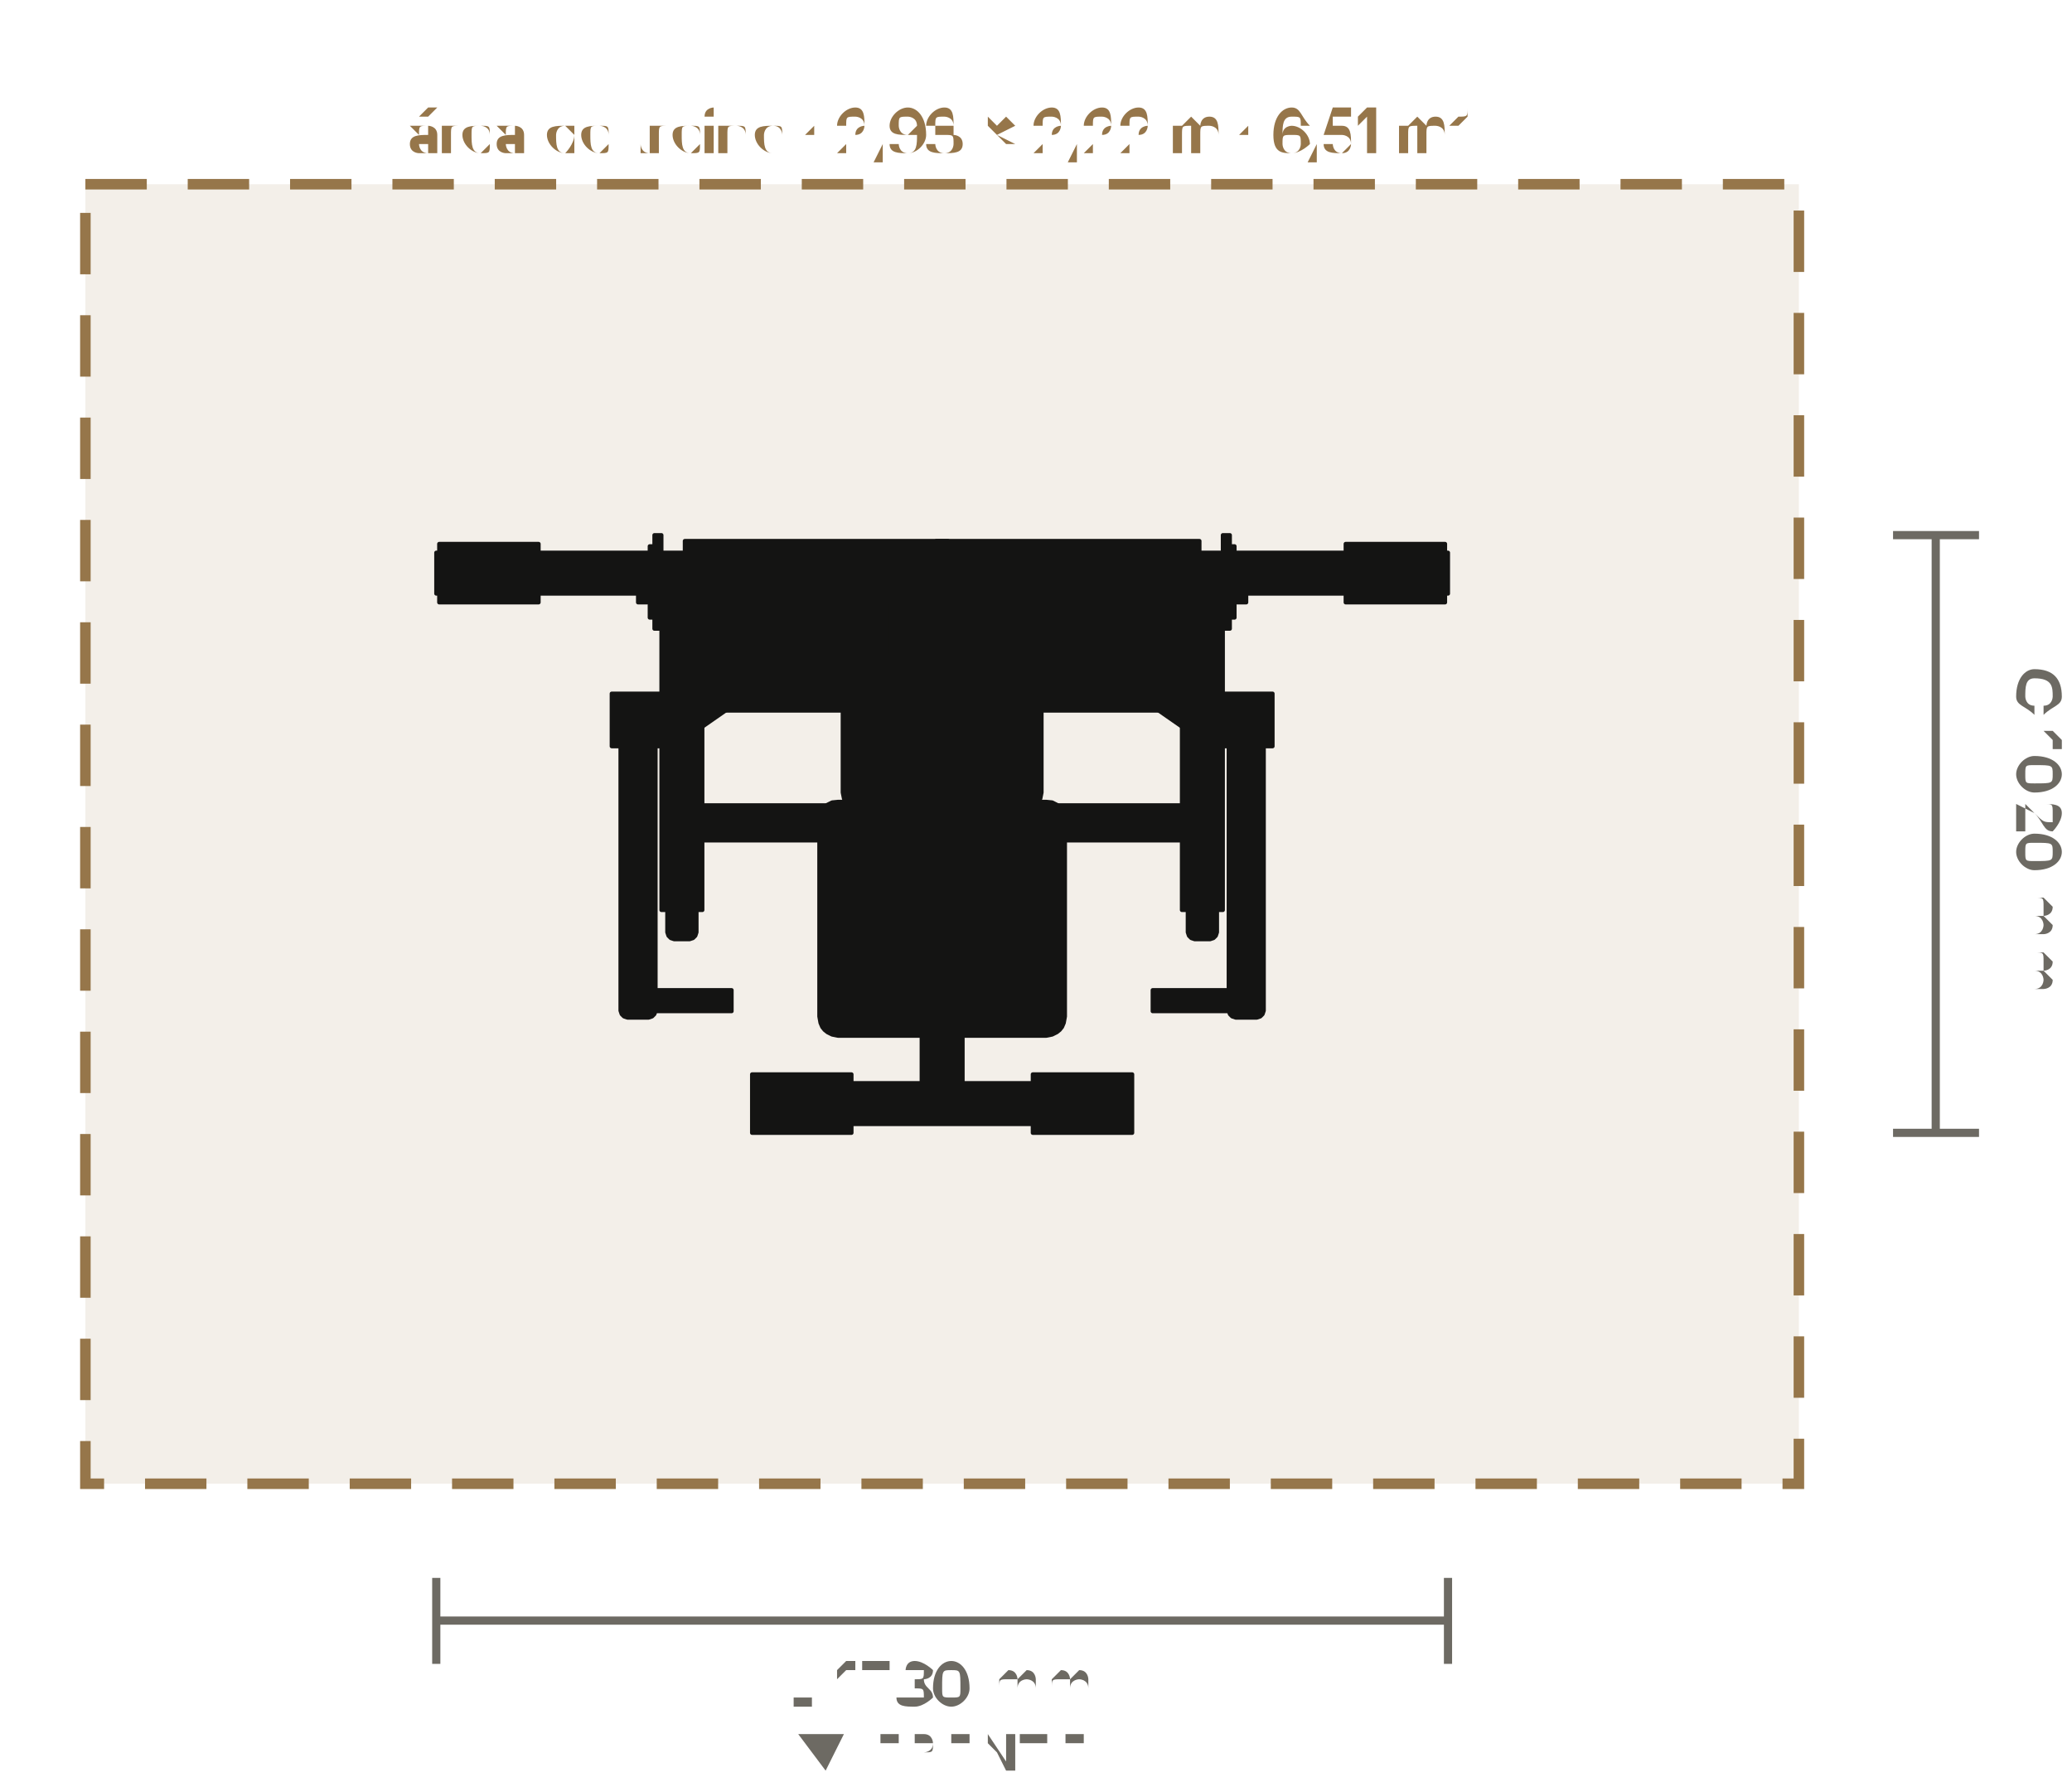
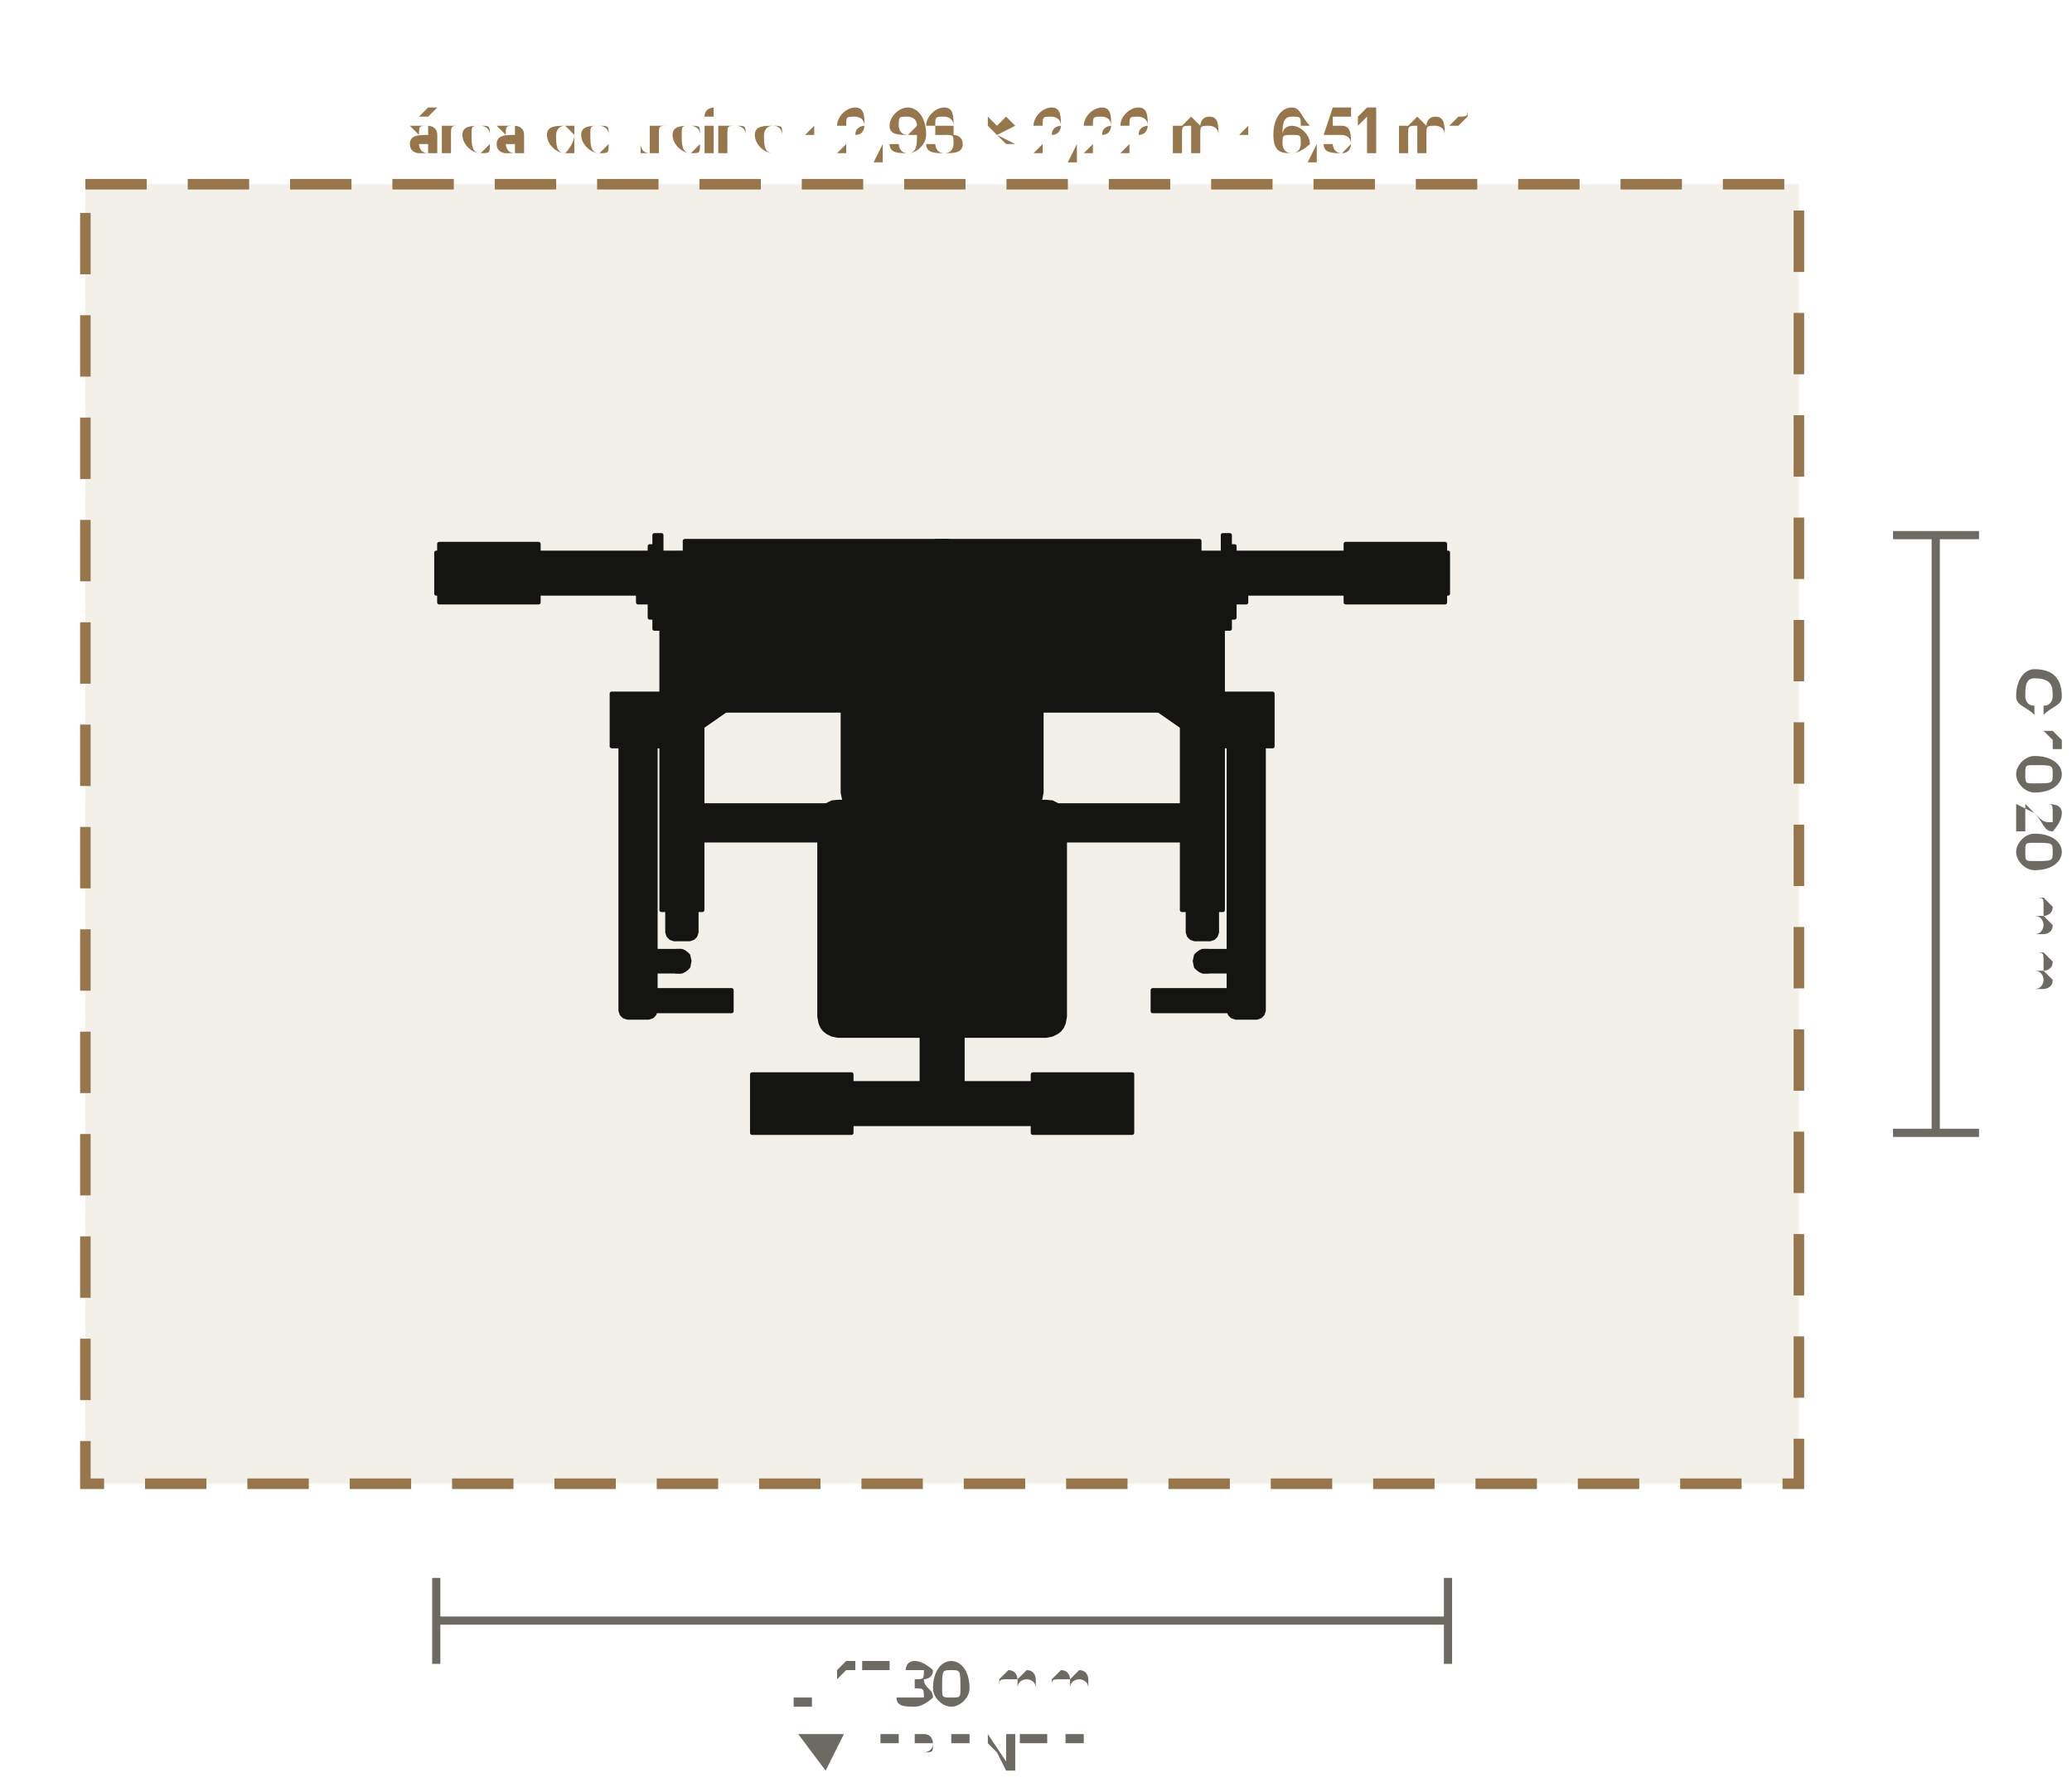
<svg xmlns="http://www.w3.org/2000/svg" viewBox="-1.611 -1.426 3.543 3.046" role="img" aria-label="Planta do Supino Iso-Lateral (LD-B023): 1730 × 1022 mm, com 60 cm de área de treino em volta" data-equipment="LD-B023" data-unit="m">
  <rect class="eq-zone" x="-1.465" y="-1.111" width="2.93" height="2.222" style="fill:#96764a;fill-opacity:.12;stroke:#96764a;stroke-width:0.018;stroke-dasharray:0.105 0.07" />
  <text class="eq-zone-label" x="0" y="-1.164" style="font-family:Barlow,Inter,Arial,sans-serif;font-size:0.1px;fill:#96764a;text-anchor:middle">área de treino · 2,93 × 2,22 m · 6,51 m²</text>
  <g class="eq-parts">
    <polygon class="eq-part" points="-0.865,-0.481 0.865,-0.481 0.865,-0.411 -0.865,-0.411" style="fill:#141413;stroke:#141413;stroke-width:0.007;stroke-linejoin:round" />
    <polygon class="eq-part" points="-0.035,-0.446 0.035,-0.446 0.035,0.461 -0.035,0.461" style="fill:#141413;stroke:#141413;stroke-width:0.007;stroke-linejoin:round" />
    <polygon class="eq-part" points="-0.3,0.426 0.3,0.426 0.3,0.496 -0.3,0.496" style="fill:#141413;stroke:#141413;stroke-width:0.007;stroke-linejoin:round" />
    <polygon class="eq-part" points="-0.86,-0.496 -0.69,-0.496 -0.69,-0.396 -0.86,-0.396" style="fill:#141413;stroke:#141413;stroke-width:0.007;stroke-linejoin:round" />
    <polygon class="eq-part" points="-0.325,0.411 -0.155,0.411 -0.155,0.511 -0.325,0.511" style="fill:#141413;stroke:#141413;stroke-width:0.007;stroke-linejoin:round" />
    <polygon class="eq-part" points="0.69,-0.496 0.86,-0.496 0.86,-0.396 0.69,-0.396" style="fill:#141413;stroke:#141413;stroke-width:0.007;stroke-linejoin:round" />
    <polygon class="eq-part" points="0.155,0.411 0.325,0.411 0.325,0.511 0.155,0.511" style="fill:#141413;stroke:#141413;stroke-width:0.007;stroke-linejoin:round" />
    <polygon class="eq-part" points="-0.415,-0.476 -0.385,-0.476 -0.385,-0.236 -0.415,-0.236" style="fill:#141413;stroke:#141413;stroke-width:0.007;stroke-linejoin:round" />
    <polygon class="eq-part" points="-0.045,-0.476 -0.015,-0.476 -0.015,-0.236 -0.045,-0.236" style="fill:#141413;stroke:#141413;stroke-width:0.007;stroke-linejoin:round" />
    <polygon class="eq-part" points="-0.415,-0.476 -0.015,-0.476 -0.015,-0.236 -0.415,-0.236" style="fill:#141413;stroke:#141413;stroke-width:0.007;stroke-linejoin:round" />
    <polygon class="eq-part" points="-0.415,-0.476 -0.015,-0.476 -0.015,-0.236 -0.415,-0.236" style="fill:#141413;stroke:#141413;stroke-width:0.007;stroke-linejoin:round" />
    <polygon class="eq-part" points="-0.44,-0.501 0.01,-0.501 0.01,-0.211 -0.44,-0.211" style="fill:#141413;stroke:#141413;stroke-width:0.007;stroke-linejoin:round" />
    <polygon class="eq-part" points="-0.295,-0.236 -0.135,-0.236 -0.135,-0.232 -0.295,-0.232" style="fill:#141413;stroke:#141413;stroke-width:0.007;stroke-linejoin:round" />
    <polygon class="eq-part" points="-0.305,-0.356 -0.305,-0.358 -0.304,-0.361 -0.302,-0.363 -0.3,-0.365 -0.298,-0.366 -0.295,-0.366 -0.292,-0.366 -0.29,-0.365 -0.288,-0.363 -0.286,-0.361 -0.285,-0.358 -0.285,-0.356 -0.285,-0.353 -0.286,-0.351 -0.288,-0.349 -0.29,-0.347 -0.292,-0.346 -0.295,-0.346 -0.298,-0.346 -0.3,-0.347 -0.302,-0.349 -0.304,-0.351 -0.305,-0.353" style="fill:#141413;stroke:#141413;stroke-width:0.007;stroke-linejoin:round" />
    <polygon class="eq-part" points="-0.145,-0.356 -0.145,-0.358 -0.144,-0.361 -0.142,-0.363 -0.14,-0.365 -0.138,-0.366 -0.135,-0.366 -0.132,-0.366 -0.13,-0.365 -0.128,-0.363 -0.126,-0.361 -0.125,-0.358 -0.125,-0.356 -0.125,-0.353 -0.126,-0.351 -0.128,-0.349 -0.13,-0.347 -0.132,-0.346 -0.135,-0.346 -0.138,-0.346 -0.14,-0.347 -0.142,-0.349 -0.144,-0.351 -0.145,-0.353" style="fill:#141413;stroke:#141413;stroke-width:0.007;stroke-linejoin:round" />
    <polygon class="eq-part" points="-0.345,-0.436 -0.085,-0.436 -0.085,-0.276 -0.345,-0.276" style="fill:#141413;stroke:#141413;stroke-width:0.007;stroke-linejoin:round" />
    <polygon class="eq-part" points="-0.345,-0.436 -0.085,-0.436 -0.085,-0.276 -0.345,-0.276" style="fill:#141413;stroke:#141413;stroke-width:0.007;stroke-linejoin:round" />
    <polygon class="eq-part" points="-0.219,-0.356 -0.219,-0.357 -0.218,-0.358 -0.218,-0.359 -0.217,-0.359 -0.216,-0.36 -0.215,-0.36 -0.214,-0.36 -0.213,-0.359 -0.212,-0.359 -0.211,-0.358 -0.211,-0.357 -0.211,-0.356 -0.211,-0.355 -0.211,-0.354 -0.212,-0.353 -0.213,-0.352 -0.214,-0.352 -0.215,-0.352 -0.216,-0.352 -0.217,-0.352 -0.218,-0.353 -0.218,-0.354 -0.219,-0.355" style="fill:#141413;stroke:#141413;stroke-width:0.007;stroke-linejoin:round" />
    <polygon class="eq-part" points="-0.335,-0.421 -0.095,-0.421 -0.095,-0.291 -0.335,-0.291" style="fill:#141413;stroke:#141413;stroke-width:0.007;stroke-linejoin:round" />
    <polygon class="eq-part" points="-0.335,-0.421 -0.095,-0.421 -0.095,-0.291 -0.335,-0.291" style="fill:#141413;stroke:#141413;stroke-width:0.007;stroke-linejoin:round" />
    <polygon class="eq-part" points="-0.335,-0.421 -0.095,-0.421 -0.095,-0.291 -0.335,-0.291" style="fill:#141413;stroke:#141413;stroke-width:0.007;stroke-linejoin:round" />
    <polygon class="eq-part" points="-0.335,-0.421 -0.095,-0.421 -0.095,-0.291 -0.335,-0.291" style="fill:#141413;stroke:#141413;stroke-width:0.007;stroke-linejoin:round" />
    <polygon class="eq-part" points="-0.335,-0.421 -0.095,-0.421 -0.095,-0.291 -0.335,-0.291" style="fill:#141413;stroke:#141413;stroke-width:0.007;stroke-linejoin:round" />
    <polygon class="eq-part" points="-0.335,-0.421 -0.095,-0.421 -0.095,-0.291 -0.335,-0.291" style="fill:#141413;stroke:#141413;stroke-width:0.007;stroke-linejoin:round" />
    <polygon class="eq-part" points="-0.335,-0.421 -0.095,-0.421 -0.095,-0.291 -0.335,-0.291" style="fill:#141413;stroke:#141413;stroke-width:0.007;stroke-linejoin:round" />
    <polygon class="eq-part" points="-0.335,-0.421 -0.095,-0.421 -0.095,-0.291 -0.335,-0.291" style="fill:#141413;stroke:#141413;stroke-width:0.007;stroke-linejoin:round" />
    <polygon class="eq-part" points="-0.335,-0.421 -0.095,-0.421 -0.095,-0.291 -0.335,-0.291" style="fill:#141413;stroke:#141413;stroke-width:0.007;stroke-linejoin:round" />
    <polygon class="eq-part" points="-0.221,-0.356 -0.221,-0.357 -0.22,-0.359 -0.219,-0.36 -0.218,-0.361 -0.217,-0.362 -0.215,-0.362 -0.213,-0.362 -0.212,-0.361 -0.211,-0.36 -0.21,-0.359 -0.209,-0.357 -0.209,-0.356 -0.209,-0.354 -0.21,-0.353 -0.211,-0.352 -0.212,-0.351 -0.213,-0.35 -0.215,-0.35 -0.217,-0.35 -0.218,-0.351 -0.219,-0.352 -0.22,-0.353 -0.221,-0.354" style="fill:#141413;stroke:#141413;stroke-width:0.007;stroke-linejoin:round" />
    <polygon class="eq-part" points="-0.221,-0.311 -0.209,-0.311 -0.209,-0.241 -0.221,-0.241" style="fill:#141413;stroke:#141413;stroke-width:0.007;stroke-linejoin:round" />
    <polygon class="eq-part" points="-0.385,-0.476 -0.045,-0.476 -0.045,-0.464 -0.385,-0.464" style="fill:#141413;stroke:#141413;stroke-width:0.007;stroke-linejoin:round" />
    <polygon class="eq-part" points="0.015,-0.476 0.045,-0.476 0.045,-0.236 0.015,-0.236" style="fill:#141413;stroke:#141413;stroke-width:0.007;stroke-linejoin:round" />
    <polygon class="eq-part" points="0.385,-0.476 0.415,-0.476 0.415,-0.236 0.385,-0.236" style="fill:#141413;stroke:#141413;stroke-width:0.007;stroke-linejoin:round" />
    <polygon class="eq-part" points="0.015,-0.476 0.415,-0.476 0.415,-0.236 0.015,-0.236" style="fill:#141413;stroke:#141413;stroke-width:0.007;stroke-linejoin:round" />
    <polygon class="eq-part" points="0.015,-0.476 0.415,-0.476 0.415,-0.236 0.015,-0.236" style="fill:#141413;stroke:#141413;stroke-width:0.007;stroke-linejoin:round" />
    <polygon class="eq-part" points="-0.01,-0.501 0.44,-0.501 0.44,-0.211 -0.01,-0.211" style="fill:#141413;stroke:#141413;stroke-width:0.007;stroke-linejoin:round" />
    <polygon class="eq-part" points="0.135,-0.236 0.295,-0.236 0.295,-0.232 0.135,-0.232" style="fill:#141413;stroke:#141413;stroke-width:0.007;stroke-linejoin:round" />
    <polygon class="eq-part" points="0.125,-0.356 0.125,-0.358 0.126,-0.361 0.128,-0.363 0.13,-0.365 0.132,-0.366 0.135,-0.366 0.138,-0.366 0.14,-0.365 0.142,-0.363 0.144,-0.361 0.145,-0.358 0.145,-0.356 0.145,-0.353 0.144,-0.351 0.142,-0.349 0.14,-0.347 0.138,-0.346 0.135,-0.346 0.132,-0.346 0.13,-0.347 0.128,-0.349 0.126,-0.351 0.125,-0.353" style="fill:#141413;stroke:#141413;stroke-width:0.007;stroke-linejoin:round" />
    <polygon class="eq-part" points="0.285,-0.356 0.285,-0.358 0.286,-0.361 0.288,-0.363 0.29,-0.365 0.292,-0.366 0.295,-0.366 0.298,-0.366 0.3,-0.365 0.302,-0.363 0.304,-0.361 0.305,-0.358 0.305,-0.356 0.305,-0.353 0.304,-0.351 0.302,-0.349 0.3,-0.347 0.298,-0.346 0.295,-0.346 0.292,-0.346 0.29,-0.347 0.288,-0.349 0.286,-0.351 0.285,-0.353" style="fill:#141413;stroke:#141413;stroke-width:0.007;stroke-linejoin:round" />
    <polygon class="eq-part" points="0.085,-0.436 0.345,-0.436 0.345,-0.276 0.085,-0.276" style="fill:#141413;stroke:#141413;stroke-width:0.007;stroke-linejoin:round" />
    <polygon class="eq-part" points="0.085,-0.436 0.345,-0.436 0.345,-0.276 0.085,-0.276" style="fill:#141413;stroke:#141413;stroke-width:0.007;stroke-linejoin:round" />
    <polygon class="eq-part" points="0.211,-0.356 0.211,-0.357 0.211,-0.358 0.212,-0.359 0.213,-0.359 0.214,-0.36 0.215,-0.36 0.216,-0.36 0.217,-0.359 0.218,-0.359 0.218,-0.358 0.219,-0.357 0.219,-0.356 0.219,-0.355 0.218,-0.354 0.218,-0.353 0.217,-0.352 0.216,-0.352 0.215,-0.352 0.214,-0.352 0.213,-0.352 0.212,-0.353 0.211,-0.354 0.211,-0.355" style="fill:#141413;stroke:#141413;stroke-width:0.007;stroke-linejoin:round" />
    <polygon class="eq-part" points="0.095,-0.421 0.335,-0.421 0.335,-0.291 0.095,-0.291" style="fill:#141413;stroke:#141413;stroke-width:0.007;stroke-linejoin:round" />
    <polygon class="eq-part" points="0.095,-0.421 0.335,-0.421 0.335,-0.291 0.095,-0.291" style="fill:#141413;stroke:#141413;stroke-width:0.007;stroke-linejoin:round" />
    <polygon class="eq-part" points="0.095,-0.421 0.335,-0.421 0.335,-0.291 0.095,-0.291" style="fill:#141413;stroke:#141413;stroke-width:0.007;stroke-linejoin:round" />
    <polygon class="eq-part" points="0.095,-0.421 0.335,-0.421 0.335,-0.291 0.095,-0.291" style="fill:#141413;stroke:#141413;stroke-width:0.007;stroke-linejoin:round" />
    <polygon class="eq-part" points="0.095,-0.421 0.335,-0.421 0.335,-0.291 0.095,-0.291" style="fill:#141413;stroke:#141413;stroke-width:0.007;stroke-linejoin:round" />
    <polygon class="eq-part" points="0.095,-0.421 0.335,-0.421 0.335,-0.291 0.095,-0.291" style="fill:#141413;stroke:#141413;stroke-width:0.007;stroke-linejoin:round" />
    <polygon class="eq-part" points="0.095,-0.421 0.335,-0.421 0.335,-0.291 0.095,-0.291" style="fill:#141413;stroke:#141413;stroke-width:0.007;stroke-linejoin:round" />
    <polygon class="eq-part" points="0.095,-0.421 0.335,-0.421 0.335,-0.291 0.095,-0.291" style="fill:#141413;stroke:#141413;stroke-width:0.007;stroke-linejoin:round" />
    <polygon class="eq-part" points="0.095,-0.421 0.335,-0.421 0.335,-0.291 0.095,-0.291" style="fill:#141413;stroke:#141413;stroke-width:0.007;stroke-linejoin:round" />
    <polygon class="eq-part" points="0.209,-0.356 0.209,-0.357 0.21,-0.359 0.211,-0.36 0.212,-0.361 0.213,-0.362 0.215,-0.362 0.217,-0.362 0.218,-0.361 0.219,-0.36 0.22,-0.359 0.221,-0.357 0.221,-0.356 0.221,-0.354 0.22,-0.353 0.219,-0.352 0.218,-0.351 0.217,-0.35 0.215,-0.35 0.213,-0.35 0.212,-0.351 0.211,-0.352 0.21,-0.353 0.209,-0.354" style="fill:#141413;stroke:#141413;stroke-width:0.007;stroke-linejoin:round" />
    <polygon class="eq-part" points="0.209,-0.311 0.221,-0.311 0.221,-0.241 0.209,-0.241" style="fill:#141413;stroke:#141413;stroke-width:0.007;stroke-linejoin:round" />
    <polygon class="eq-part" points="0.045,-0.476 0.385,-0.476 0.385,-0.464 0.045,-0.464" style="fill:#141413;stroke:#141413;stroke-width:0.007;stroke-linejoin:round" />
    <polygon class="eq-part" points="-0.035,0.122 -0.035,0.119 -0.033,0.116 -0.032,0.113 -0.029,0.111 -0.026,0.11 -0.023,0.11 0.023,0.11 0.026,0.11 0.029,0.111 0.032,0.113 0.033,0.116 0.035,0.119 0.035,0.122 0.035,0.168 0.035,0.171 0.033,0.174 0.032,0.176 0.029,0.178 0.026,0.179 0.023,0.18 -0.023,0.18 -0.026,0.179 -0.029,0.178 -0.032,0.176 -0.033,0.174 -0.035,0.171 -0.035,0.168" style="fill:#141413;stroke:#141413;stroke-width:0.007;stroke-linejoin:round" />
    <polygon class="eq-part" points="0.035,0.122 0.047,0.122 0.047,0.167 0.035,0.167" style="fill:#141413;stroke:#141413;stroke-width:0.007;stroke-linejoin:round" />
    <polygon class="eq-part" points="0.033,0.145 0.033,0.143 0.033,0.141 0.033,0.14 0.034,0.139 0.034,0.138 0.035,0.138 0.115,0.138 0.116,0.138 0.116,0.139 0.117,0.14 0.117,0.141 0.117,0.143 0.117,0.145 0.117,0.146 0.117,0.148 0.117,0.15 0.116,0.151 0.116,0.151 0.115,0.152 0.035,0.152 0.034,0.151 0.034,0.151 0.033,0.15 0.033,0.148 0.033,0.146" style="fill:#141413;stroke:#141413;stroke-width:0.007;stroke-linejoin:round" />
    <polygon class="eq-part" points="-0.21,-0.023 -0.208,-0.033 -0.205,-0.041 -0.201,-0.046 -0.196,-0.05 -0.188,-0.054 -0.178,-0.055 0.178,-0.055 0.188,-0.054 0.196,-0.05 0.201,-0.046 0.205,-0.041 0.208,-0.033 0.21,-0.023 0.21,0.312 0.208,0.323 0.205,0.33 0.201,0.335 0.196,0.339 0.188,0.343 0.178,0.345 -0.178,0.345 -0.188,0.343 -0.196,0.339 -0.201,0.335 -0.205,0.33 -0.208,0.323 -0.21,0.312" style="fill:#141413;stroke:#141413;stroke-width:0.007;stroke-linejoin:round" />
    <polygon class="eq-part" points="-0.17,-0.208 -0.168,-0.218 -0.165,-0.226 -0.161,-0.231 -0.16,-0.232 -0.155,-0.235 -0.147,-0.239 -0.138,-0.24 0.138,-0.24 0.147,-0.239 0.155,-0.235 0.16,-0.232 0.161,-0.231 0.165,-0.226 0.168,-0.218 0.17,-0.208 0.17,-0.071 0.168,-0.061 0.165,-0.053 0.161,-0.049 0.16,-0.048 0.155,-0.044 0.147,-0.041 0.138,-0.039 -0.138,-0.039 -0.147,-0.041 -0.155,-0.044 -0.16,-0.048 -0.161,-0.049 -0.165,-0.053 -0.168,-0.061 -0.17,-0.071" style="fill:#141413;stroke:#141413;stroke-width:0.007;stroke-linejoin:round" />
    <polygon class="eq-part" points="-0.03,-0.249 -0.028,-0.255 -0.024,-0.259 -0.018,-0.261 0.018,-0.261 0.024,-0.259 0.028,-0.255 0.03,-0.249 0.03,-0.117 0.028,-0.111 0.024,-0.107 0.018,-0.105 -0.018,-0.105 -0.024,-0.107 -0.028,-0.111 -0.03,-0.117" style="fill:#141413;stroke:#141413;stroke-width:0.007;stroke-linejoin:round" />
    <polygon class="eq-part" points="0.475,-0.24 0.565,-0.24 0.565,-0.15 0.475,-0.15" style="fill:#141413;stroke:#141413;stroke-width:0.007;stroke-linejoin:round" />
    <polygon class="eq-part" points="0.49,-0.206 0.492,-0.21 0.496,-0.213 0.502,-0.214 0.538,-0.214 0.544,-0.213 0.548,-0.21 0.55,-0.206 0.55,0.302 0.548,0.308 0.544,0.312 0.538,0.314 0.502,0.314 0.496,0.312 0.492,0.308 0.49,0.302" style="fill:#141413;stroke:#141413;stroke-width:0.007;stroke-linejoin:round" />
    <polygon class="eq-part" points="0.36,0.267 0.52,0.267 0.52,0.303 0.36,0.303" style="fill:#141413;stroke:#141413;stroke-width:0.007;stroke-linejoin:round" />
+     <polygon class="eq-part" points="0.445,0.208 0.445,0.206 0.446,0.204 0.446,0.203 0.446,0.201 0.447,0.2 0.448,0.2 0.522,0.2 0.523,0.2 0.524,0.201 0.524,0.203 0.524,0.204 0.525,0.206 0.525,0.208 0.525,0.227 0.525,0.229 0.524,0.231 0.524,0.233 0.524,0.234 0.523,0.235 0.522,0.235 0.448,0.235 0.447,0.235 0.446,0.234 0.446,0.233 0.446,0.231 0.445,0.229 0.445,0.227" style="fill:#141413;stroke:#141413;stroke-width:0.007;stroke-linejoin:round" />
+     <polygon class="eq-part" points="0.432,0.217 0.433,0.213 0.434,0.208 0.437,0.205 0.441,0.202 0.445,0.2 0.45,0.2 0.455,0.2 0.459,0.202 0.463,0.205 0.466,0.208 0.467,0.213 0.468,0.217 0.467,0.222 0.466,0.227 0.463,0.23 0.459,0.233 0.455,0.235 0.45,0.235 0.445,0.235 0.441,0.233 0.437,0.23 0.434,0.227 0.433,0.222" style="fill:#141413;stroke:#141413;stroke-width:0.007;stroke-linejoin:round" />
    <polygon class="eq-part" points="-0.565,-0.24 -0.475,-0.24 -0.475,-0.15 -0.565,-0.15" style="fill:#141413;stroke:#141413;stroke-width:0.007;stroke-linejoin:round" />
    <polygon class="eq-part" points="-0.55,-0.206 -0.548,-0.21 -0.544,-0.213 -0.538,-0.214 -0.502,-0.214 -0.496,-0.213 -0.492,-0.21 -0.49,-0.206 -0.49,0.302 -0.492,0.308 -0.496,0.312 -0.502,0.314 -0.538,0.314 -0.544,0.312 -0.548,0.308 -0.55,0.302" style="fill:#141413;stroke:#141413;stroke-width:0.007;stroke-linejoin:round" />
    <polygon class="eq-part" points="-0.52,0.267 -0.36,0.267 -0.36,0.303 -0.52,0.303" style="fill:#141413;stroke:#141413;stroke-width:0.007;stroke-linejoin:round" />
+     <polygon class="eq-part" points="-0.525,0.208 -0.525,0.206 -0.524,0.204 -0.524,0.203 -0.524,0.201 -0.523,0.2 -0.522,0.2 -0.448,0.2 -0.447,0.2 -0.446,0.201 -0.446,0.203 -0.446,0.204 -0.445,0.206 -0.445,0.208 -0.445,0.227 -0.445,0.229 -0.446,0.231 -0.446,0.233 -0.446,0.234 -0.447,0.235 -0.448,0.235 -0.522,0.235 -0.523,0.235 -0.524,0.234 -0.524,0.233 -0.524,0.231 -0.525,0.229 -0.525,0.227" style="fill:#141413;stroke:#141413;stroke-width:0.007;stroke-linejoin:round" />
+     <polygon class="eq-part" points="-0.468,0.217 -0.467,0.213 -0.466,0.208 -0.463,0.205 -0.459,0.202 -0.455,0.2 -0.45,0.2 -0.445,0.2 -0.441,0.202 -0.437,0.205 -0.434,0.208 -0.433,0.213 -0.432,0.217 -0.433,0.222 -0.434,0.227 -0.437,0.23 -0.441,0.233 -0.445,0.235 -0.45,0.235 -0.455,0.235 -0.459,0.233 -0.463,0.23 -0.466,0.227 -0.467,0.222" style="fill:#141413;stroke:#141413;stroke-width:0.007;stroke-linejoin:round" />
    <polygon class="eq-part" points="0.42,-0.057 0.422,-0.063 0.426,-0.067 0.432,-0.069 0.458,-0.069 0.464,-0.067 0.468,-0.063 0.47,-0.057 0.47,0.168 0.468,0.174 0.464,0.178 0.458,0.18 0.432,0.18 0.426,0.178 0.422,0.174 0.42,0.168" style="fill:#141413;stroke:#141413;stroke-width:0.007;stroke-linejoin:round" />
    <polygon class="eq-part" points="0.42,-0.469 0.422,-0.474 0.426,-0.479 0.432,-0.48 0.458,-0.48 0.464,-0.479 0.468,-0.474 0.47,-0.469 0.47,-0.241 0.468,-0.235 0.464,-0.23 0.458,-0.229 0.432,-0.229 0.426,-0.23 0.422,-0.235 0.42,-0.241" style="fill:#141413;stroke:#141413;stroke-width:0.007;stroke-linejoin:round" />
    <polygon class="eq-part" points="0.42,-0.279 0.47,-0.279 0.47,-0.019 0.42,-0.019" style="fill:#141413;stroke:#141413;stroke-width:0.007;stroke-linejoin:round" />
    <polygon class="eq-part" points="0.42,-0.329 0.47,-0.329 0.47,0.031 0.42,0.031" style="fill:#141413;stroke:#141413;stroke-width:0.007;stroke-linejoin:round" />
    <polygon class="eq-part" points="0.41,-0.431 0.48,-0.431 0.48,0.13 0.41,0.13" style="fill:#141413;stroke:#141413;stroke-width:0.007;stroke-linejoin:round" />
    <polygon class="eq-part" points="-0.47,-0.057 -0.468,-0.063 -0.464,-0.067 -0.458,-0.069 -0.432,-0.069 -0.426,-0.067 -0.422,-0.063 -0.42,-0.057 -0.42,0.168 -0.422,0.174 -0.426,0.178 -0.432,0.18 -0.458,0.18 -0.464,0.178 -0.468,0.174 -0.47,0.168" style="fill:#141413;stroke:#141413;stroke-width:0.007;stroke-linejoin:round" />
    <polygon class="eq-part" points="-0.47,-0.469 -0.468,-0.474 -0.464,-0.479 -0.458,-0.48 -0.432,-0.48 -0.426,-0.479 -0.422,-0.474 -0.42,-0.469 -0.42,-0.241 -0.422,-0.235 -0.426,-0.23 -0.432,-0.229 -0.458,-0.229 -0.464,-0.23 -0.468,-0.235 -0.47,-0.241" style="fill:#141413;stroke:#141413;stroke-width:0.007;stroke-linejoin:round" />
    <polygon class="eq-part" points="-0.47,-0.279 -0.42,-0.279 -0.42,-0.019 -0.47,-0.019" style="fill:#141413;stroke:#141413;stroke-width:0.007;stroke-linejoin:round" />
    <polygon class="eq-part" points="-0.47,-0.329 -0.42,-0.329 -0.42,0.031 -0.47,0.031" style="fill:#141413;stroke:#141413;stroke-width:0.007;stroke-linejoin:round" />
    <polygon class="eq-part" points="-0.48,-0.431 -0.41,-0.431 -0.41,0.13 -0.48,0.13" style="fill:#141413;stroke:#141413;stroke-width:0.007;stroke-linejoin:round" />
    <polygon class="eq-part" points="-0.445,-0.049 0.445,-0.049 0.445,0.011 -0.445,0.011" style="fill:#141413;stroke:#141413;stroke-width:0.007;stroke-linejoin:round" />
    <polygon class="eq-part" points="-0.445,-0.304 0.445,-0.304 0.445,-0.254 -0.445,-0.254" style="fill:#141413;stroke:#141413;stroke-width:0.007;stroke-linejoin:round" />
    <polygon class="eq-part" points="0.445,-0.218 0.49,-0.218 0.49,-0.173 0.445,-0.173" style="fill:#141413;stroke:#141413;stroke-width:0.007;stroke-linejoin:round" />
    <polygon class="eq-part" points="-0.49,-0.218 -0.445,-0.218 -0.445,-0.173 -0.49,-0.173" style="fill:#141413;stroke:#141413;stroke-width:0.007;stroke-linejoin:round" />
    <polygon class="eq-part" points="-0.52,-0.466 0.52,-0.466 0.52,-0.396 -0.52,-0.396" style="fill:#141413;stroke:#141413;stroke-width:0.007;stroke-linejoin:round" />
    <polygon class="eq-part" points="0.48,-0.511 0.492,-0.511 0.492,-0.351 0.48,-0.351" style="fill:#141413;stroke:#141413;stroke-width:0.007;stroke-linejoin:round" />
    <polygon class="eq-part" points="0.492,-0.492 0.5,-0.492 0.5,-0.47 0.492,-0.47" style="fill:#141413;stroke:#141413;stroke-width:0.007;stroke-linejoin:round" />
    <polygon class="eq-part" points="0.492,-0.392 0.5,-0.392 0.5,-0.37 0.492,-0.37" style="fill:#141413;stroke:#141413;stroke-width:0.007;stroke-linejoin:round" />
    <polygon class="eq-part" points="-0.492,-0.511 -0.48,-0.511 -0.48,-0.351 -0.492,-0.351" style="fill:#141413;stroke:#141413;stroke-width:0.007;stroke-linejoin:round" />
    <polygon class="eq-part" points="-0.5,-0.492 -0.492,-0.492 -0.492,-0.47 -0.5,-0.47" style="fill:#141413;stroke:#141413;stroke-width:0.007;stroke-linejoin:round" />
    <polygon class="eq-part" points="-0.5,-0.392 -0.492,-0.392 -0.492,-0.37 -0.5,-0.37" style="fill:#141413;stroke:#141413;stroke-width:0.007;stroke-linejoin:round" />
    <polygon class="eq-part" points="0.198,-0.331 0.232,-0.381 0.462,-0.22 0.428,-0.171" style="fill:#141413;stroke:#141413;stroke-width:0.007;stroke-linejoin:round" />
    <polygon class="eq-part" points="-0.462,-0.22 -0.232,-0.381 -0.198,-0.331 -0.428,-0.171" style="fill:#141413;stroke:#141413;stroke-width:0.007;stroke-linejoin:round" />
  </g>
  <line class="eq-dim" x1="-0.865" y1="1.345" x2="0.865" y2="1.345" style="stroke:#6d6a63;stroke-width:0.014" />
  <line class="eq-dim" x1="-0.865" y1="1.272" x2="-0.865" y2="1.419" style="stroke:#6d6a63;stroke-width:0.014" />
  <line class="eq-dim" x1="0.865" y1="1.272" x2="0.865" y2="1.419" style="stroke:#6d6a63;stroke-width:0.014" />
  <text class="eq-text" x="0" y="1.493" style="font-family:Barlow,Inter,Arial,sans-serif;font-size:0.105px;fill:#6d6a63;text-anchor:middle">L 1730 mm</text>
  <line class="eq-dim" x1="1.699" y1="-0.511" x2="1.699" y2="0.511" style="stroke:#6d6a63;stroke-width:0.014" />
  <line class="eq-dim" x1="1.626" y1="-0.511" x2="1.773" y2="-0.511" style="stroke:#6d6a63;stroke-width:0.014" />
  <line class="eq-dim" x1="1.626" y1="0.511" x2="1.773" y2="0.511" style="stroke:#6d6a63;stroke-width:0.014" />
  <text class="eq-text" x="1.837" y="0" transform="rotate(90 1.8365 0)" style="font-family:Barlow,Inter,Arial,sans-serif;font-size:0.105px;fill:#6d6a63;text-anchor:middle">C 1020 mm</text>
  <text class="eq-text" x="0" y="1.599" style="font-family:Barlow,Inter,Arial,sans-serif;font-size:0.105px;fill:#6d6a63;text-anchor:middle;font-size:0.084px;letter-spacing:.1em">▼ FRENTE</text>
</svg>
